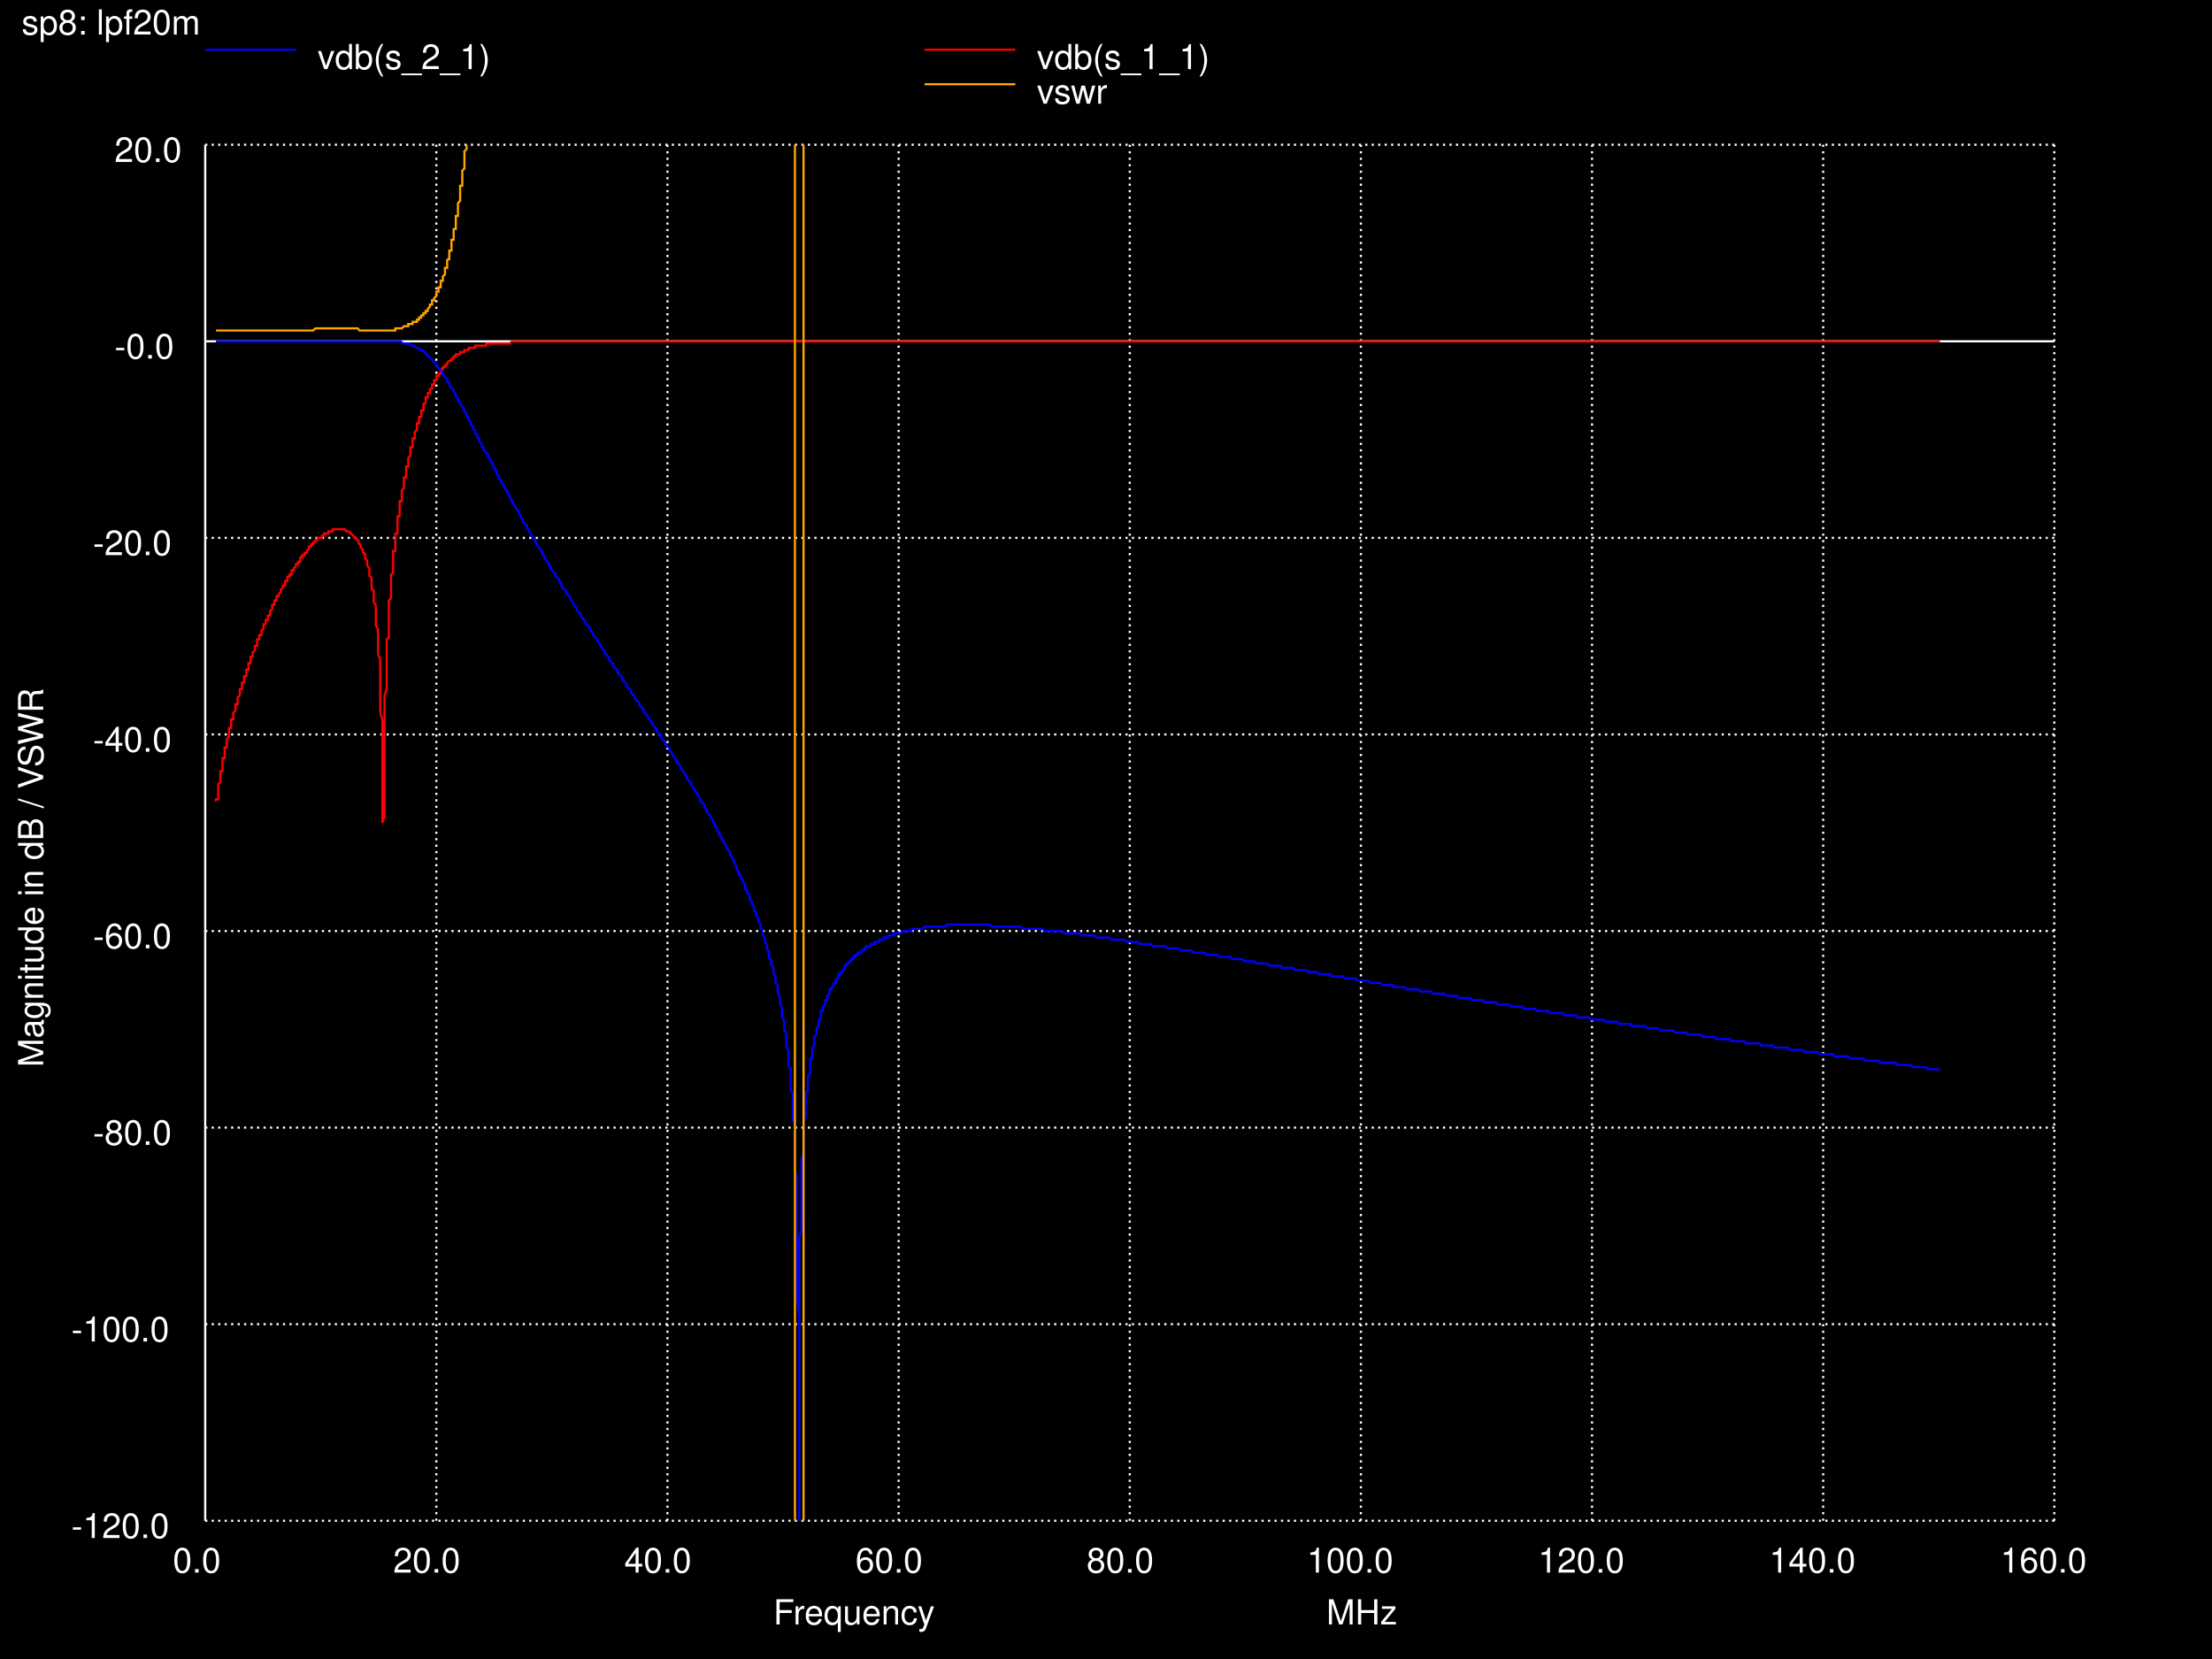
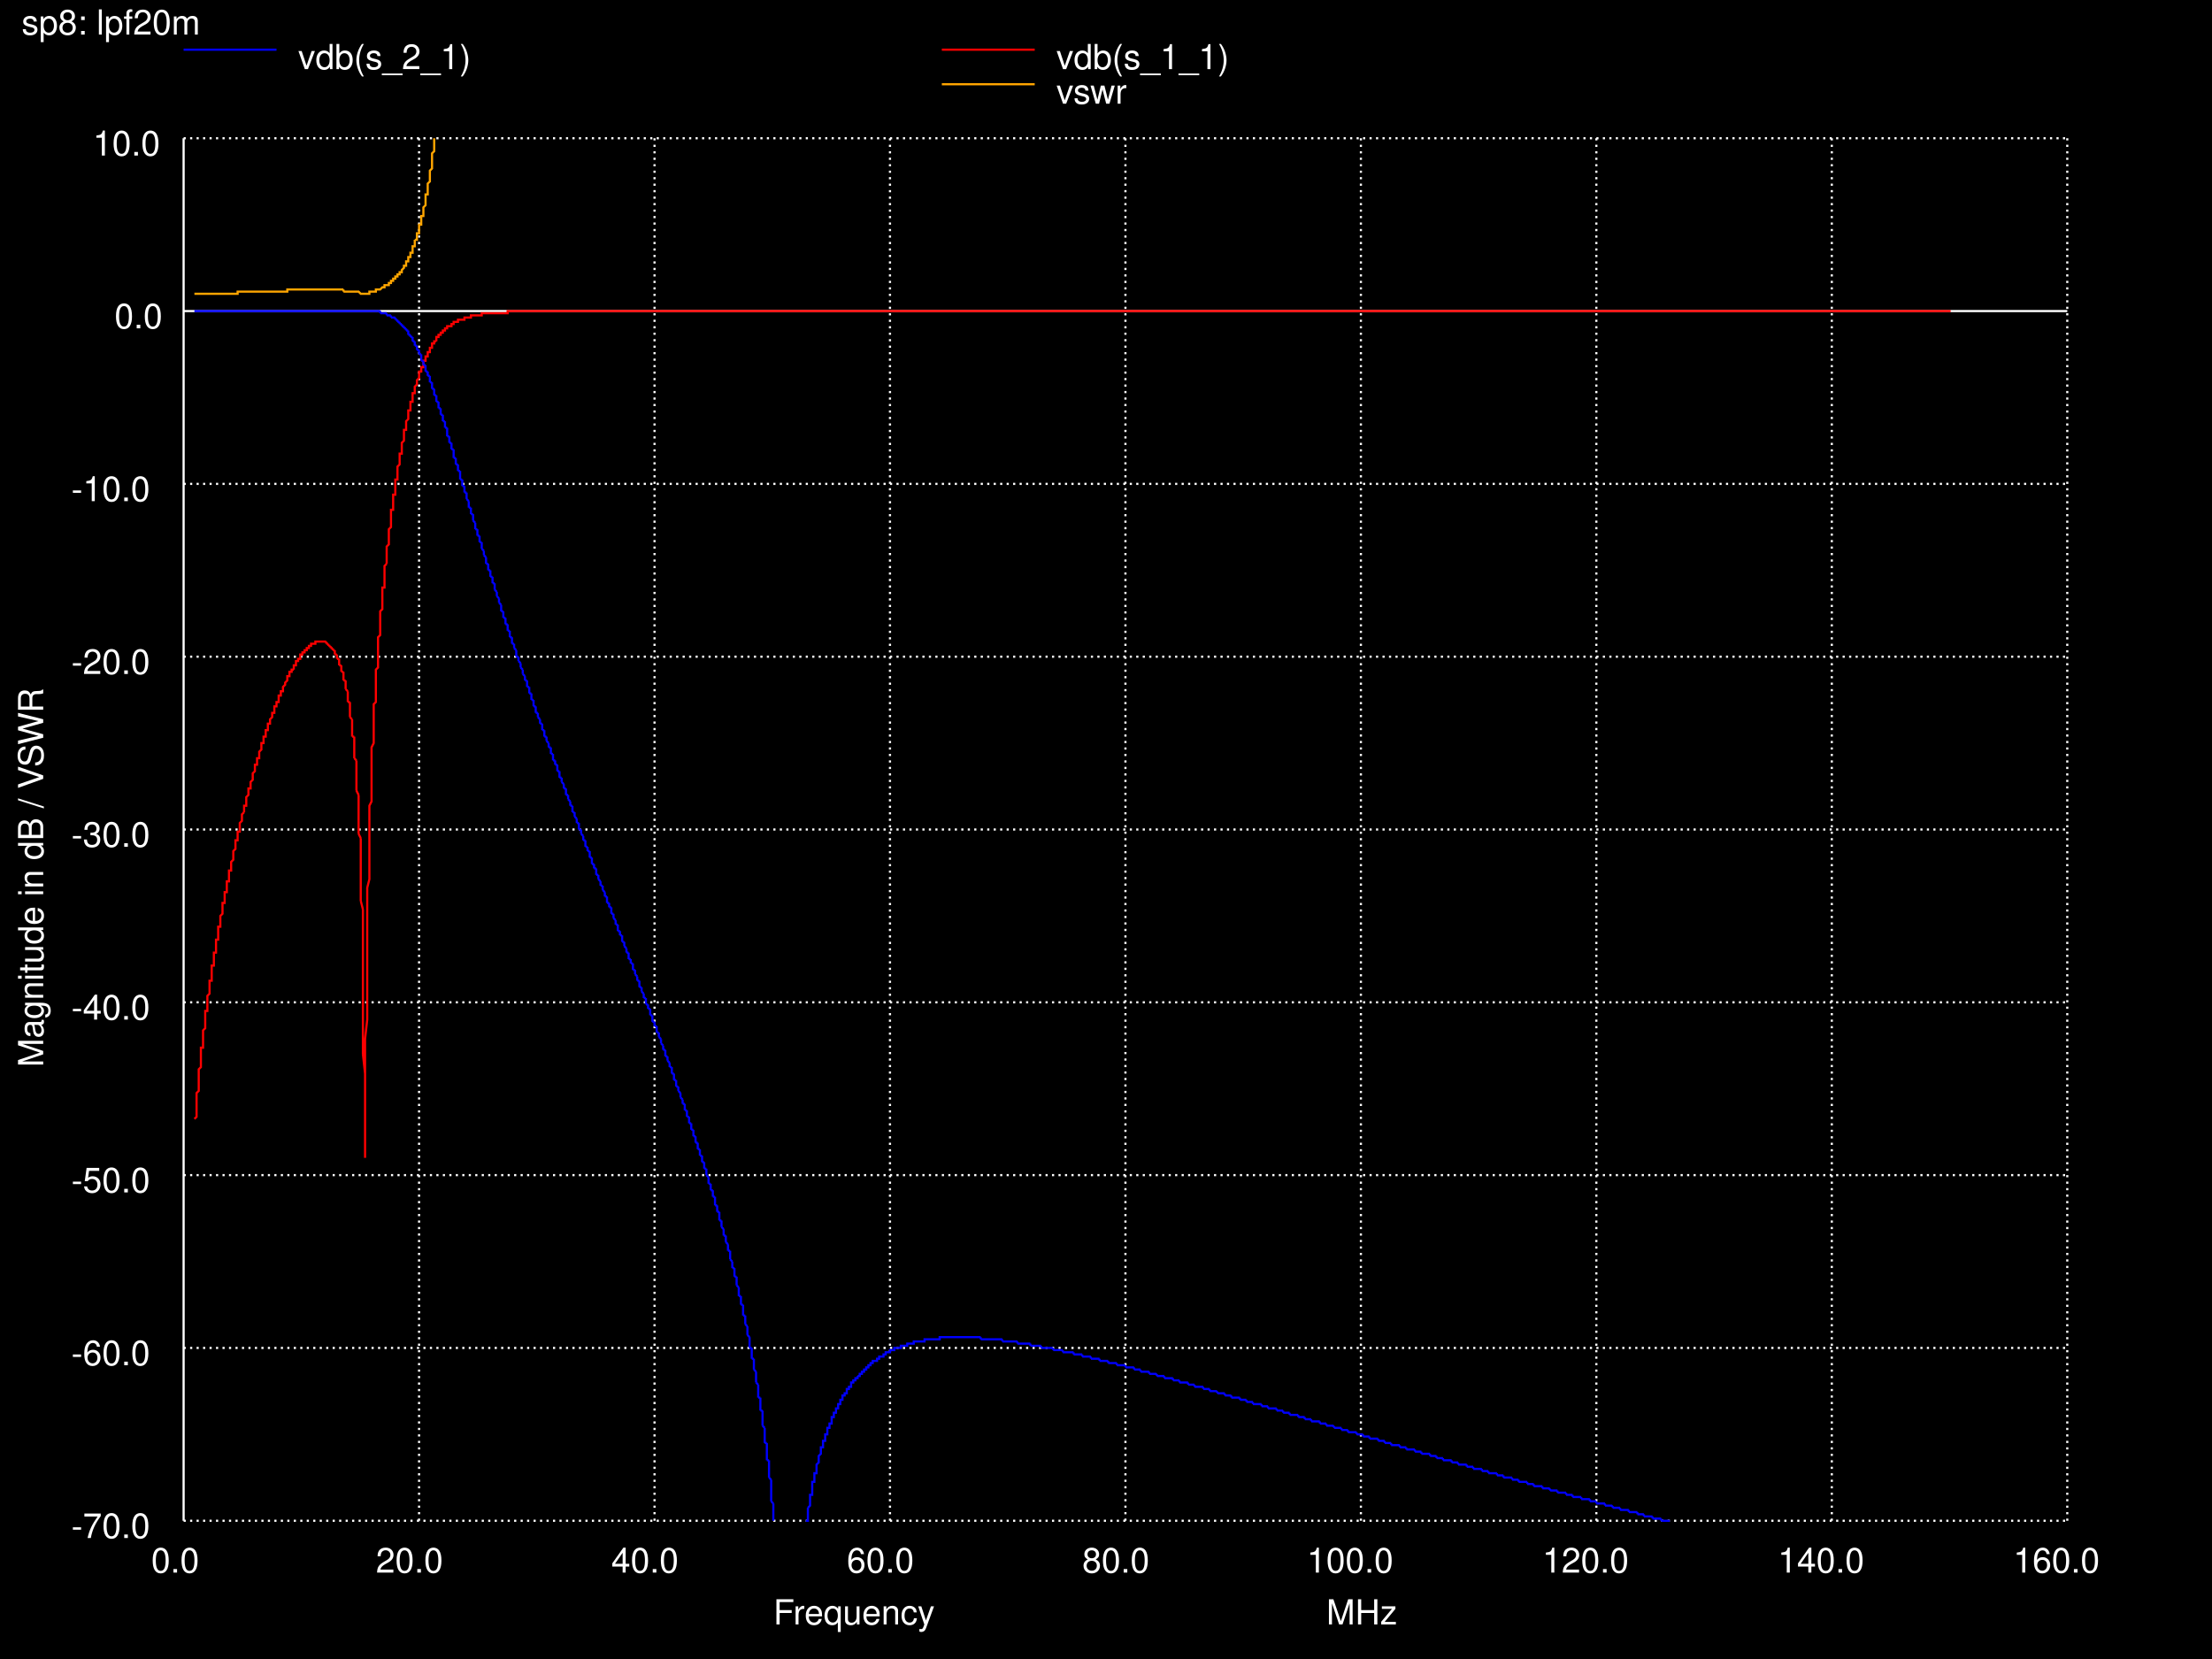
<svg xmlns="http://www.w3.org/2000/svg" version="1.1" width="100%" height="100%" viewBox="0 0 1024 768" style="fill: none; font-family: Helvetica;  font: Helvetica; ">
  <rect x="0" y="0" width="1024" height="768" fill="black" stroke="none" />
  <text stroke="none" fill="white" font-size="16" x="358" y="752">
Frequency
</text>
  <text transform="rotate(-90, 20, 494)" stroke="none" fill="white" font-size="16" x="20" y="494">
Magnitude in dB / VSWR
</text>
  <text stroke="none" fill="white" font-size="16" x="10" y="16">
sp8: lpf20m
</text>
-   <path stroke="white" d="M95 704l0 -637" />
-   <text stroke="none" fill="white" font-size="16" x="80" y="728">
+   <path stroke="white" d="M85 704l0 -640" />
+   <text stroke="none" fill="white" font-size="16" x="70" y="728">
0.0
</text>
-   <path stroke="white" stroke-dasharray="1,2" d="M202 704l0 -637" />
-   <text stroke="none" fill="white" font-size="16" x="182" y="728">
+   <path stroke="white" stroke-dasharray="1,2" d="M194 704l0 -640" />
+   <text stroke="none" fill="white" font-size="16" x="174" y="728">
20.0
</text>
-   <path stroke="white" stroke-dasharray="1,2" d="M309 704l0 -637" />
-   <text stroke="none" fill="white" font-size="16" x="289" y="728">
+   <path stroke="white" stroke-dasharray="1,2" d="M303 704l0 -640" />
+   <text stroke="none" fill="white" font-size="16" x="283" y="728">
40.0
</text>
-   <path stroke="white" stroke-dasharray="1,2" d="M416 704l0 -637" />
-   <text stroke="none" fill="white" font-size="16" x="396" y="728">
+   <path stroke="white" stroke-dasharray="1,2" d="M412 704l0 -640" />
+   <text stroke="none" fill="white" font-size="16" x="392" y="728">
60.0
</text>
-   <path stroke="white" stroke-dasharray="1,2" d="M523 704l0 -637" />
-   <text stroke="none" fill="white" font-size="16" x="503" y="728">
+   <path stroke="white" stroke-dasharray="1,2" d="M521 704l0 -640" />
+   <text stroke="none" fill="white" font-size="16" x="501" y="728">
80.0
</text>
-   <path stroke="white" stroke-dasharray="1,2" d="M630 704l0 -637" />
+   <path stroke="white" stroke-dasharray="1,2" d="M630 704l0 -640" />
  <text stroke="none" fill="white" font-size="16" x="605" y="728">
100.0
</text>
-   <path stroke="white" stroke-dasharray="1,2" d="M737 704l0 -637" />
-   <text stroke="none" fill="white" font-size="16" x="712" y="728">
+   <path stroke="white" stroke-dasharray="1,2" d="M739 704l0 -640" />
+   <text stroke="none" fill="white" font-size="16" x="714" y="728">
120.0
</text>
-   <path stroke="white" stroke-dasharray="1,2" d="M844 704l0 -637" />
-   <text stroke="none" fill="white" font-size="16" x="819" y="728">
+   <path stroke="white" stroke-dasharray="1,2" d="M848 704l0 -640" />
+   <text stroke="none" fill="white" font-size="16" x="823" y="728">
140.0
</text>
-   <path stroke="white" stroke-dasharray="1,2" d="M951 704l0 -637" />
-   <text stroke="none" fill="white" font-size="16" x="926" y="728">
+   <path stroke="white" stroke-dasharray="1,2" d="M957 704l0 -640" />
+   <text stroke="none" fill="white" font-size="16" x="932" y="728">
160.0
</text>
  <text stroke="none" fill="white" font-size="16" x="614" y="752">
MHz
</text>
-   <path stroke="white" stroke-dasharray="1,2" d="M95 704l856 0" />
+   <path stroke="white" stroke-dasharray="1,2" d="M85 704l872 0" />
  <text stroke="none" fill="white" font-size="16" x="33" y="712">
- -120.0
+ -70.0
</text>
-   <path stroke="white" stroke-dasharray="1,2" d="M95 613l856 0" />
-   <text stroke="none" fill="white" font-size="16" x="33" y="621">
- -100.0
- </text>
-   <path stroke="white" stroke-dasharray="1,2" d="M95 522l856 0" />
-   <text stroke="none" fill="white" font-size="16" x="43" y="530">
- -80.0
- </text>
-   <path stroke="white" stroke-dasharray="1,2" d="M95 431l856 0" />
-   <text stroke="none" fill="white" font-size="16" x="43" y="439">
+   <path stroke="white" stroke-dasharray="1,2" d="M85 624l872 0" />
+   <text stroke="none" fill="white" font-size="16" x="33" y="632">
-60.0
</text>
-   <path stroke="white" stroke-dasharray="1,2" d="M95 340l856 0" />
-   <text stroke="none" fill="white" font-size="16" x="43" y="348">
+   <path stroke="white" stroke-dasharray="1,2" d="M85 544l872 0" />
+   <text stroke="none" fill="white" font-size="16" x="33" y="552">
+ -50.0
+ </text>
+   <path stroke="white" stroke-dasharray="1,2" d="M85 464l872 0" />
+   <text stroke="none" fill="white" font-size="16" x="33" y="472">
-40.0
</text>
-   <path stroke="white" stroke-dasharray="1,2" d="M95 249l856 0" />
-   <text stroke="none" fill="white" font-size="16" x="43" y="257">
+   <path stroke="white" stroke-dasharray="1,2" d="M85 384l872 0" />
+   <text stroke="none" fill="white" font-size="16" x="33" y="392">
+ -30.0
+ </text>
+   <path stroke="white" stroke-dasharray="1,2" d="M85 304l872 0" />
+   <text stroke="none" fill="white" font-size="16" x="33" y="312">
-20.0
</text>
-   <path stroke="white" d="M95 158l856 0" />
-   <text stroke="none" fill="white" font-size="16" x="53" y="166">
- -0.0
+   <path stroke="white" stroke-dasharray="1,2" d="M85 224l872 0" />
+   <text stroke="none" fill="white" font-size="16" x="33" y="232">
+ -10.0
</text>
-   <path stroke="white" stroke-dasharray="1,2" d="M95 67l856 0" />
-   <text stroke="none" fill="white" font-size="16" x="53" y="75">
- 20.0
+   <path stroke="white" d="M85 144l872 0" />
+   <text stroke="none" fill="white" font-size="16" x="53" y="152">
+ 0.0
+ </text>
+   <path stroke="white" stroke-dasharray="1,2" d="M85 64l872 0" />
+   <text stroke="none" fill="white" font-size="16" x="43" y="72">
+ 10.0
</text>
  <text stroke="none" fill="white" font-size="16" x="10" y="32">
     
</text>
-   <path stroke="red" d="M428 23l42 0" />
-   <text stroke="none" fill="white" font-size="16" x="480" y="32">
+   <path stroke="red" d="M436 23l43 0" />
+   <text stroke="none" fill="white" font-size="16" x="489" y="32">
vdb(s_1_1)
</text>
-   <path stroke="red" d="M100 371l0 -1 1 0 0 -7 1 -1 0 -5 1 0 0 -6 1 0 0 -5 1 0 0 -4 1 -1 0 -4 1 0 0 -4 1 0 0 -3 1 -1 0 -3 1 0 0 -3 1 -1 0 -3 1 0 0 -3 1 0 0 -3 1 0 0 -3 1 0 0 -3 1 0 0 -3 1 0 0 -2 1 -1 0 -2 1 0 0 -3 1 0 0 -2 1 0 0 -2 1 -1 0 -2 1 0" />
-   <path stroke="red" d="M123 289l0 -2 1 0 0 -2 1 0 0 -2 1 -1 0 -2 1 0 0 -2 1 0 0 -2 1 0 0 -1 1 -1 0 -1 1 -1 0 -1 1 0 0 -2 1 0 0 -2 1 0 0 -1 1 0 0 -2 1 0 0 -1 1 -1 0 -1 1 0 0 -1 1 0 0 -2 1 0 0 -1 1 0 0 -1 1 0 0 -1 1 -1 0 -1 1 0 0 -1 1 0 0 -1 1 0" />
-   <path stroke="red" d="M146 251l0 -1 1 0 0 -1 2 0 0 -1 1 0 0 -1 2 0 0 -1 2 0 0 -1 6 0M160 246l0 -1M160 246l2 0M162 247l0 -1M162 247l1 0M163 248l0 -1M163 248l1 0M164 249l0 -1M164 249l1 0M165 250l0 -1M165 250l1 0M166 252l0 -2M166 252l1 0M167 254l0 -2" />
-   <path stroke="red" d="M167 254l1 0M168 256l0 -2M168 256l1 0M169 259l0 -3M169 259l1 0M170 262l0 -3M170 262l1 1M171 267l0 -4M171 267l1 0M172 273l0 -6M172 273l1 0M173 279l0 -6M173 279l1 1M174 290l0 -10M174 290l1 1M175 303l0 -12M175 303l1 2M176 330l0 -25" />
-   <path stroke="red" d="M176 330l1 3M177 381l0 -48M177 381l1 -3 0 -56 1 -3 0 -23 1 -1 0 -17 1 -1 0 -11 1 -1 0 -10 1 0 0 -8 1 0 0 -8 1 0 0 -7 1 0 0 -5 1 -1 0 -5 1 0 0 -5 1 0 0 -4 1 -1 0 -4 1 0 0 -4 1 0 0 -3 1 -1 0 -3 1 0 0 -3 1 0 0 -3 1 0 0 -3 1 0" />
-   <path stroke="red" d="M197 187l0 -3 1 0 0 -2 1 0 0 -2 1 0 0 -2 1 0 0 -2 1 0 0 -2 1 0 0 -1 1 0 0 -2 1 0 0 -1 1 0 0 -1 1 0 0 -1 1 -1 1 0 0 -1 1 0 0 -1 1 0 0 -1 2 0 0 -1 2 0 0 -1 2 0 0 -1 3 0 0 -1 5 0 0 -1 11 0 1 -1 661 0" />
-   <path stroke="blue" d="M95 23l42 0" />
-   <text stroke="none" fill="white" font-size="16" x="147" y="32">
+   <path stroke="red" d="M90 518l1 -1 0 -11 1 -1 0 -10 1 -1 0 -9 1 0 0 -8 1 -1 0 -8 1 0 0 -7 1 -1 0 -6 1 0 0 -7 1 0 0 -6 1 0 0 -6 1 0 0 -6 1 0 0 -5 1 -1 0 -5 1 0 0 -5 1 0 0 -5 1 0 0 -5 1 0 0 -4 1 -1 0 -4 1 -1 0 -4 1 0 0 -4 1 0 0 -4 1 -1 0 -3 1 -1" />
+   <path stroke="red" d="M113 376l0 -3 1 0 0 -4 1 -1 0 -3 1 0 0 -3 1 -1 0 -3 1 -1 0 -3 1 0 0 -3 1 0 0 -3 1 -1 0 -3 1 0 0 -3 1 0 0 -3 1 0 0 -3 1 0 0 -2 1 -1 0 -2 1 0 0 -3 1 0 0 -2 1 0 0 -3 1 0 0 -2 1 0 0 -2 1 -1 0 -1 1 -1 0 -2 1 0 0 -2 1 0 0 -1 1 0" />
+   <path stroke="red" d="M136 310l0 -2 1 0 0 -2 1 0 0 -1 1 0 0 -2 1 0 0 -1 1 0 0 -1 1 0 0 -1 1 0 0 -1 1 0 0 -1 2 0 0 -1 5 0M151 298l0 -1M151 298l1 0M152 299l0 -1M152 299l1 0M153 300l0 -1M153 300l1 0M154 301l0 -1M154 301l1 0M155 303l0 -2M155 303l1 0" />
+   <path stroke="red" d="M156 305l0 -2M156 305l1 0M157 308l0 -3M157 308l1 0M158 311l0 -3M158 311l1 0M159 315l0 -4M159 315l1 0M160 319l0 -4M160 319l1 1M161 325l0 -5M161 325l1 0M162 332l0 -7M162 332l1 1M163 341l0 -8M163 341l1 0M164 351l0 -10M164 351l1 1" />
+   <path stroke="red" d="M165 366l0 -14M165 366l1 2M166 386l0 -18M166 386l1 2M167 417l0 -29M167 417l1 4M168 488l0 -67M168 488l1 9M169 536l0 -55 1 -9 0 -61 1 -4 0 -34 1 -2 0 -25 1 -2 0 -18 1 -1 0 -15 1 -1 0 -14 1 -1 0 -11 1 -1 0 -10 1 0 0 -10 1 -1" />
+   <path stroke="red" d="M179 261l0 -8 1 -1 0 -7 1 -1 0 -8 1 0 0 -7 1 0 0 -7 1 0 0 -6 1 -1 0 -5 1 0 0 -5 1 -1 0 -5 1 0 0 -4 1 -1 0 -4 1 0 0 -4 1 0 0 -4 1 0 0 -3 1 -1 0 -2 1 -1 0 -3 1 0 0 -2 1 0 0 -3 1 0 0 -2 1 0 0 -2 1 0 0 -2 1 0 0 -2 1 0 0 -1 1 0" />
+   <path stroke="red" d="M202 158l0 -2 1 0 0 -1 1 0 0 -1 1 0 0 -1 1 0 0 -1 1 0 0 -1 2 0 0 -1 1 0 0 -1 2 0 0 -1 3 0 0 -1 3 0 0 -1 5 0 0 -1 12 0 0 -1 668 0" />
+   <path stroke="blue" d="M85 23l43 0" />
+   <text stroke="none" fill="white" font-size="16" x="138" y="32">
vdb(s_2_1)
</text>
-   <path stroke="blue" d="M100 158l86 0M186 159l0 -1M186 159l4 0M190 160l0 -1M190 160l2 0M192 161l0 -1M192 161l2 0M194 162l0 -1M194 162l2 0M196 163l0 -1M196 163l1 0M197 164l0 -1M197 164l1 0M198 165l0 -1M198 165l1 0M199 166l0 -1M199 166l1 0M200 167l0 -1" />
-   <path stroke="blue" d="M200 167l1 0M201 168l0 -1M201 168l1 0M202 170l0 -2M202 170l1 0M203 171l0 -1M203 171l1 0M204 172l0 -1M204 172l1 0M205 174l0 -2M205 174l1 0M206 175l0 -1M206 175l1 0M207 177l0 -2M207 177l1 0M208 179l0 -2M208 179l1 0M209 180l0 -1" />
-   <path stroke="blue" d="M209 180l1 0M210 182l0 -2M210 182l1 0M211 184l0 -2M211 184l1 0M212 186l0 -2M212 186l1 0M213 187l0 -1M213 187l1 1M214 189l0 -1M214 189l1 0M215 191l0 -2M215 191l1 0M216 193l0 -2M216 193l1 0M217 195l0 -2M217 195l1 0M218 197l0 -2" />
-   <path stroke="blue" d="M218 197l1 0M219 199l0 -2M219 199l1 0M220 201l0 -2M220 201l1 0M221 203l0 -2M221 203l1 0M222 205l0 -2M222 205l1 0M223 207l0 -2M223 207l1 0M224 209l0 -2M224 209l1 0M225 210l0 -1M225 210l1 0M226 212l0 -2M226 212l1 0M227 214l0 -2" />
-   <path stroke="blue" d="M227 214l1 0M228 216l0 -2M228 216l1 0M229 218l0 -2M229 218l1 0M230 220l0 -2M230 220l1 0M231 222l0 -2M231 222l1 0M232 224l0 -2M232 224l1 0M233 225l0 -1M233 225l1 1M234 227l0 -1M234 227l1 0M235 229l0 -2M235 229l1 0M236 231l0 -2" />
-   <path stroke="blue" d="M236 231l1 0M237 233l0 -2M237 233l1 0M238 234l0 -1M238 234l1 1M239 236l0 -1M239 236l1 0M240 238l0 -2M240 238l1 0M241 240l0 -2M241 240l1 0M242 242l0 -2M242 242l1 0M243 243l0 -1M243 243l1 0M244 245l0 -2M244 245l1 0M245 247l0 -2" />
-   <path stroke="blue" d="M245 247l1 0M246 248l0 -1M246 248l1 1M247 250l0 -1M247 250l1 0M248 252l0 -2M248 252l1 0M249 253l0 -1M249 253l1 1M250 255l0 -1M250 255l1 0M251 257l0 -2M251 257l1 0M252 259l0 -2M252 259l1 0M253 260l0 -1M253 260l1 0M254 262l0 -2" />
-   <path stroke="blue" d="M254 262l1 0M255 264l0 -2M255 264l1 0M256 265l0 -1M256 265l1 0M257 267l0 -2M257 267l1 0M258 268l0 -1M258 268l1 0M259 270l0 -2M259 270l1 0M260 272l0 -2M260 272l1 0M261 273l0 -1M261 273l1 0M262 275l0 -2M262 275l1 0M263 276l0 -1" />
-   <path stroke="blue" d="M263 276l1 0M264 278l0 -2M264 278l1 0M265 279l0 -1M265 279l1 1M266 281l0 -1M266 281l1 0M267 283l0 -2M267 283l1 0M268 284l0 -1M268 284l1 0M269 286l0 -2M269 286l1 0M270 287l0 -1M270 287l1 0M271 289l0 -2M271 289l1 0M272 290l0 -1" />
-   <path stroke="blue" d="M272 290l1 0M273 292l0 -2M273 292l1 0M274 293l0 -1M274 293l1 1M275 295l0 -1M275 295l1 0M276 296l0 -1M276 296l1 1M277 298l0 -1M277 298l1 0M278 299l0 -1M278 299l1 1M279 301l0 -1M279 301l1 0M280 303l0 -2M280 303l1 0M281 304l0 -1" />
-   <path stroke="blue" d="M281 304l1 0M282 306l0 -2M282 306l1 0M283 307l0 -1M283 307l1 0M284 309l0 -2M284 309l1 0M285 310l0 -1M285 310l1 0M286 312l0 -2M286 312l1 0M287 313l0 -1M287 313l1 0M288 315l0 -2M288 315l1 0M289 316l0 -1M289 316l1 0M290 318l0 -2" />
-   <path stroke="blue" d="M290 318l1 0M291 319l0 -1M291 319l1 0M292 321l0 -2M292 321l1 0M293 322l0 -1M293 322l1 0M294 324l0 -2M294 324l1 0M295 325l0 -1M295 325l1 0M296 327l0 -2M296 327l1 0M297 328l0 -1M297 328l1 0M298 330l0 -2M298 330l1 0M299 331l0 -1" />
-   <path stroke="blue" d="M299 331l1 0M300 333l0 -2M300 333l1 0M301 334l0 -1M301 334l1 0M302 336l0 -2M302 336l1 0M303 337l0 -1M303 337l1 0M304 339l0 -2M304 339l1 0M305 340l0 -1M305 340l1 0M306 342l0 -2M306 342l1 0M307 343l0 -1M307 343l1 0M308 345l0 -2" />
-   <path stroke="blue" d="M308 345l1 0M309 346l0 -1M309 346l1 0M310 348l0 -2M310 348l1 0M311 349l0 -1M311 349l1 1M312 351l0 -1M312 351l1 0M313 353l0 -2M313 353l1 0M314 354l0 -1M314 354l1 0M315 356l0 -2M315 356l1 0M316 357l0 -1M316 357l1 1M317 359l0 -1" />
-   <path stroke="blue" d="M317 359l1 0M318 361l0 -2M318 361l1 0M319 362l0 -1M319 362l1 0M320 364l0 -2M320 364l1 0M321 365l0 -1M321 365l1 1M322 367l0 -1M322 367l1 0M323 369l0 -2M323 369l1 0M324 371l0 -2M324 371l1 0M325 372l0 -1M325 372l1 0M326 374l0 -2" />
-   <path stroke="blue" d="M326 374l1 0M327 376l0 -2M327 376l1 0M328 377l0 -1M328 377l1 1M329 379l0 -1M329 379l1 0M330 381l0 -2M330 381l1 0M331 383l0 -2M331 383l1 0M332 385l0 -2M332 385l1 0M333 387l0 -2M333 387l1 0M334 389l0 -2M334 389l1 0M335 390l0 -1" />
-   <path stroke="blue" d="M335 390l1 1M336 392l0 -1M336 392l1 1M337 394l0 -1M337 394l1 0M338 396l0 -2M338 396l1 1M339 398l0 -1M339 398l1 0M340 400l0 -2M340 400l1 1M341 403l0 -2M341 403l1 0M342 405l0 -2M342 405l1 0M343 407l0 -2M343 407l1 0M344 409l0 -2" />
-   <path stroke="blue" d="M344 409l1 0M345 412l0 -3M345 412l1 0M346 414l0 -2M346 414l1 0M347 417l0 -3M347 417l1 0M348 419l0 -2M348 419l1 0M349 422l0 -3M349 422l1 0M350 424l0 -2M350 424l1 1M351 427l0 -2M351 427l1 0M352 430l0 -3M352 430l1 0M353 433l0 -3" />
-   <path stroke="blue" d="M353 433l1 1M354 436l0 -2M354 436l1 1M355 440l0 -3M355 440l1 0M356 444l0 -4M356 444l1 0M357 447l0 -3M357 447l1 0M358 451l0 -4M358 451l1 1M359 455l0 -3M359 455l1 1M360 460l0 -4M360 460l1 1M361 465l0 -4M361 465l1 1M362 471l0 -5" />
-   <path stroke="blue" d="M362 471l1 1M363 477l0 -5M363 477l1 1M364 485l0 -7M364 485l1 1M365 494l0 -8M365 494l1 0M366 505l0 -11M366 505l1 1M367 519l0 -13M367 519l1 1M368 542l0 -22M368 542l1 3M369 600l0 -55M369 600l1 11M370 704l0 -131 1 -4 0 -33" />
-   <path stroke="blue" d="M371 536l1 -2 0 -15 1 -2 0 -11 1 -1 0 -7 1 -1 0 -7 1 0 0 -5 1 -1 0 -4 1 -1 0 -3 1 -1 0 -3 1 0 0 -4 1 0 0 -2 1 -1 0 -2 1 0 0 -2 1 -1 0 -2 1 0 0 -1 1 -1 0 -1 1 0 0 -2 1 0 0 -2 1 0 0 -1 1 0 0 -1 1 0 0 -2 1 0 0 -1 1 0 0 -1" />
-   <path stroke="blue" d="M393 445l1 0 0 -1 1 0 0 -1 1 0 0 -1 1 0 0 -1 2 0 0 -1 1 0 0 -1 1 0 0 -1 2 0 0 -1 2 0 0 -1 2 0 0 -1 2 0 0 -1 2 0 0 -1 3 0 0 -1 3 0 1 -1 4 0 0 -1 5 0 1 -1 10 0 0 -1 20 0 1 1 14 0M473 430l0 -1M473 430l10 0M483 431l0 -1M483 431l9 0" />
-   <path stroke="blue" d="M492 432l0 -1M492 432l8 0M500 433l0 -1M500 433l7 0M507 434l0 -1M507 434l7 0M514 435l0 -1M514 435l7 0M521 436l0 -1M521 436l6 0M527 437l0 -1M527 437l6 0M533 438l0 -1M533 438l7 0M540 439l0 -1M540 439l6 0M546 440l0 -1M546 440l6 0" />
-   <path stroke="blue" d="M552 441l0 -1M552 441l6 0M558 442l0 -1M558 442l6 0M564 443l0 -1M564 443l6 0M570 444l0 -1M570 444l5 0 1 1 5 0M581 446l0 -1M581 446l6 0M587 447l0 -1M587 447l6 0M593 448l0 -1M593 448l6 0M599 449l0 -1M599 449l6 0M605 450l0 -1" />
-   <path stroke="blue" d="M605 450l5 0M610 451l0 -1M610 451l6 0M616 452l0 -1M616 452l6 0M622 453l0 -1M622 453l6 0M628 454l0 -1M628 454l6 0M634 455l0 -1M634 455l5 0 1 1 5 0M645 457l0 -1M645 457l6 0M651 458l0 -1M651 458l6 0M657 459l0 -1M657 459l6 0" />
-   <path stroke="blue" d="M663 460l0 -1M663 460l6 0M669 461l0 -1M669 461l6 0M675 462l0 -1M675 462l6 0M681 463l0 -1M681 463l6 0M687 464l0 -1M687 464l6 0M693 465l0 -1M693 465l6 0M699 466l0 -1M699 466l6 0M705 467l0 -1M705 467l6 0M711 468l0 -1M711 468l6 0" />
-   <path stroke="blue" d="M717 469l0 -1M717 469l7 0M724 470l0 -1M724 470l6 0M730 471l0 -1M730 471l6 0M736 472l0 -1M736 472l6 0 1 1 6 0M749 474l0 -1M749 474l6 0M755 475l0 -1M755 475l7 0M762 476l0 -1M762 476l6 0M768 477l0 -1M768 477l7 0M775 478l0 -1" />
-   <path stroke="blue" d="M775 478l6 0M781 479l0 -1M781 479l7 0M788 480l0 -1M788 480l6 0M794 481l0 -1M794 481l7 0M801 482l0 -1M801 482l7 0M808 483l0 -1M808 483l7 0M815 484l0 -1M815 484l6 0M821 485l0 -1M821 485l7 0M828 486l0 -1M828 486l7 0M835 487l0 -1" />
-   <path stroke="blue" d="M835 487l7 0M842 488l0 -1M842 488l7 0M849 489l0 -1M849 489l7 0M856 490l0 -1M856 490l7 0M863 491l0 -1M863 491l7 0M870 492l0 -1M870 492l8 0M878 493l0 -1M878 493l7 0M885 494l0 -1M885 494l7 0M892 495l0 -1M892 495l6 0" />
-   <path stroke="#FFA500" d="M428 39l42 0" />
-   <text stroke="none" fill="white" font-size="16" x="480" y="48">
+   <path stroke="blue" d="M90 144l86 0M176 145l0 -1M176 145l3 0M179 146l0 -1M179 146l2 0M181 147l0 -1M181 147l2 0M183 148l0 -1M183 148l1 0M184 149l0 -1M184 149l1 0M185 150l0 -1M185 150l1 0M186 151l0 -1M186 151l1 0M187 152l0 -1M187 152l1 0M188 153l0 -1" />
+   <path stroke="blue" d="M188 153l1 0M189 155l0 -2M189 155l1 0M190 156l0 -1M190 156l1 0M191 158l0 -2M191 158l1 0M192 160l0 -2M192 160l1 0M193 162l0 -2M193 162l1 0M194 164l0 -2M194 164l1 0M195 167l0 -3M195 167l1 0M196 169l0 -2M196 169l1 0M197 172l0 -3" />
+   <path stroke="blue" d="M197 172l1 0M198 174l0 -2M198 174l1 0M199 177l0 -3M199 177l1 0M200 180l0 -3M200 180l1 0M201 183l0 -3M201 183l1 0M202 186l0 -3M202 186l1 0M203 189l0 -3M203 189l1 0M204 192l0 -3M204 192l1 0M205 195l0 -3M205 195l1 0M206 198l0 -3" />
+   <path stroke="blue" d="M206 198l1 0M207 202l0 -4M207 202l1 0M208 205l0 -3M208 205l1 0M209 208l0 -3M209 208l1 0M210 212l0 -4M210 212l1 0M211 215l0 -3M211 215l1 0M212 218l0 -3M212 218l1 0M213 222l0 -4M213 222l1 0M214 225l0 -3M214 225l1 0M215 228l0 -3" />
+   <path stroke="blue" d="M215 228l1 0M216 231l0 -3M216 231l1 1M217 235l0 -3M217 235l1 0M218 238l0 -3M218 238l1 0M219 241l0 -3M219 241l1 1M220 245l0 -3M220 245l1 0M221 248l0 -3M221 248l1 0M222 251l0 -3M222 251l1 0M223 254l0 -3M223 254l1 1M224 257l0 -2" />
+   <path stroke="blue" d="M224 257l1 1M225 261l0 -3M225 261l1 0M226 264l0 -3M226 264l1 0M227 267l0 -3M227 267l1 0M228 270l0 -3M228 270l1 0M229 273l0 -3M229 273l1 1M230 276l0 -2M230 276l1 1M231 279l0 -2M231 279l1 1M232 283l0 -3M232 283l1 0M233 286l0 -3" />
+   <path stroke="blue" d="M233 286l1 0M234 289l0 -3M234 289l1 0M235 292l0 -3M235 292l1 0M236 295l0 -3M236 295l1 0M237 298l0 -3M237 298l1 0M238 300l0 -2M238 300l1 1M239 304l0 -3M239 304l1 0M240 306l0 -2M240 306l1 1M241 309l0 -2M241 309l1 1M242 312l0 -2" />
+   <path stroke="blue" d="M242 312l1 1M243 315l0 -2M243 315l1 0M244 318l0 -3M244 318l1 0M245 321l0 -3M245 321l1 0M246 324l0 -3M246 324l1 0M247 327l0 -3M247 327l1 0M248 330l0 -3M248 330l1 0M249 332l0 -2M249 332l1 1M250 335l0 -2M250 335l1 0M251 338l0 -3" />
+   <path stroke="blue" d="M251 338l1 0M252 341l0 -3M252 341l1 0M253 343l0 -2M253 343l1 1M254 346l0 -2M254 346l1 0M255 349l0 -3M255 349l1 0M256 352l0 -3M256 352l1 0M257 354l0 -2M257 354l1 0M258 357l0 -3M258 357l1 0M259 360l0 -3M259 360l1 0M260 362l0 -2" />
+   <path stroke="blue" d="M260 362l1 1M261 365l0 -2M261 365l1 0M262 368l0 -3M262 368l1 0M263 370l0 -2M263 370l1 1M264 373l0 -2M264 373l1 0M265 376l0 -3M265 376l1 0M266 378l0 -2M266 378l1 1M267 381l0 -2M267 381l1 0M268 384l0 -3M268 384l1 0M269 386l0 -2" />
+   <path stroke="blue" d="M269 386l1 1M270 389l0 -2M270 389l1 0M271 392l0 -3M271 392l1 0M272 394l0 -2M272 394l1 0M273 397l0 -3M273 397l1 0M274 400l0 -3M274 400l1 0M275 402l0 -2M275 402l1 0M276 405l0 -3M276 405l1 0M277 407l0 -2M277 407l1 1M278 410l0 -2" />
+   <path stroke="blue" d="M278 410l1 0M279 412l0 -2M279 412l1 1M280 415l0 -2M280 415l1 0M281 418l0 -3M281 418l1 0M282 420l0 -2M282 420l1 0M283 423l0 -3M283 423l1 0M284 425l0 -2M284 425l1 1M285 428l0 -2M285 428l1 0M286 431l0 -3M286 431l1 0M287 433l0 -2" />
+   <path stroke="blue" d="M287 433l1 0M288 436l0 -3M288 436l1 0M289 438l0 -2M289 438l1 1M290 441l0 -2M290 441l1 0M291 444l0 -3M291 444l1 0M292 446l0 -2M292 446l1 0M293 449l0 -3M293 449l1 0M294 451l0 -2M294 451l1 1M295 454l0 -2M295 454l1 0M296 457l0 -3" />
+   <path stroke="blue" d="M296 457l1 0M297 459l0 -2M297 459l1 1M298 462l0 -2M298 462l1 0M299 465l0 -3M299 465l1 0M300 467l0 -2M300 467l1 0M301 470l0 -3M301 470l1 0M302 473l0 -3M302 473l1 0M303 475l0 -2M303 475l1 0M304 478l0 -3M304 478l1 0M305 480l0 -2" />
+   <path stroke="blue" d="M305 480l1 1M306 483l0 -2M306 483l1 1M307 486l0 -2M307 486l1 0M308 489l0 -3M308 489l1 0M309 491l0 -2M309 491l1 1M310 494l0 -2M310 494l1 0M311 497l0 -3M311 497l1 0M312 500l0 -3M312 500l1 0M313 503l0 -3M313 503l1 0M314 505l0 -2" />
+   <path stroke="blue" d="M314 505l1 1M315 508l0 -2M315 508l1 1M316 511l0 -2M316 511l1 0M317 514l0 -3M317 514l1 0M318 517l0 -3M318 517l1 0M319 520l0 -3M319 520l1 0M320 523l0 -3M320 523l1 0M321 526l0 -3M321 526l1 0M322 529l0 -3M322 529l1 0M323 532l0 -3" />
+   <path stroke="blue" d="M323 532l1 0M324 535l0 -3M324 535l1 0M325 538l0 -3M325 538l1 0M326 541l0 -3M326 541l1 0M327 544l0 -3M327 544l1 1M328 548l0 -3M328 548l1 0M329 551l0 -3M329 551l1 0M330 554l0 -3M330 554l1 0M331 558l0 -4M331 558l1 0M332 561l0 -3" />
+   <path stroke="blue" d="M332 561l1 0M333 565l0 -4M333 565l1 0M334 568l0 -3M334 568l1 1M335 572l0 -3M335 572l1 0M336 575l0 -3M336 575l1 1M337 579l0 -3M337 579l1 0M338 583l0 -4M338 583l1 1M339 587l0 -3M339 587l1 0M340 591l0 -4M340 591l1 0M341 595l0 -4" />
+   <path stroke="blue" d="M341 595l1 1M342 600l0 -4M342 600l1 0M343 604l0 -4M343 604l1 0M344 609l0 -5M344 609l1 0M345 613l0 -4M345 613l1 1M346 618l0 -4M346 618l1 1M347 624l0 -5M347 624l1 0M348 629l0 -5M348 629l1 0M349 634l0 -5M349 634l1 1M350 640l0 -5" />
+   <path stroke="blue" d="M350 640l1 1M351 647l0 -6M351 647l1 0M352 653l0 -6M352 653l1 0M353 660l0 -7M353 660l1 1M354 668l0 -7M354 668l1 0M355 676l0 -8M355 676l1 0M356 684l0 -8M356 684l1 1M357 695l0 -10M357 695l1 1M358 704l0 -8M373 704l1 0 0 -6" />
+   <path stroke="blue" d="M374 698l1 -1 0 -5 1 0 0 -6 1 0 0 -4 1 0 0 -4 1 -1 0 -3 1 -1 0 -3 1 0 0 -3 1 0 0 -3 1 0 0 -3 1 0 0 -2 1 0 0 -3 1 0 0 -2 1 0 0 -2 1 0 0 -2 1 0 0 -2 1 0 0 -2 1 0 0 -1 1 0 0 -2 1 0 0 -1 1 0 0 -2 1 0 0 -1 1 0 0 -1 1 0 0 -1" />
+   <path stroke="blue" d="M397 637l1 0 0 -1 1 0 0 -1 1 0 0 -1 1 0 0 -1 1 0 0 -1 1 0 0 -1 1 0 0 -1 2 0 0 -1 1 0 0 -1 2 0 0 -1 1 0 0 -1 2 0 0 -1 2 0 0 -1 3 0 0 -1 3 0 0 -1 3 0 0 -1 5 0 0 -1 7 0 0 -1 19 0M454 620l0 -1M454 620l10 0M464 621l0 -1M464 621l7 0" />
+   <path stroke="blue" d="M471 622l0 -1M471 622l6 0M477 623l0 -1M477 623l5 0M482 624l0 -1M482 624l5 0 1 1 4 0M492 626l0 -1M492 626l5 0M497 627l0 -1M497 627l4 0M501 628l0 -1M501 628l4 0M505 629l0 -1M505 629l4 0M509 630l0 -1M509 630l4 0M513 631l0 -1" />
+   <path stroke="blue" d="M513 631l4 0M517 632l0 -1M517 632l4 0M521 633l0 -1M521 633l4 0M525 634l0 -1M525 634l3 0M528 635l0 -1M528 635l4 0M532 636l0 -1M532 636l3 0 1 1 3 0M539 638l0 -1M539 638l4 0M543 639l0 -1M543 639l3 0M546 640l0 -1M546 640l4 0" />
+   <path stroke="blue" d="M550 641l0 -1M550 641l3 0M553 642l0 -1M553 642l4 0M557 643l0 -1M557 643l3 0M560 644l0 -1M560 644l3 0 1 1 3 0M567 646l0 -1M567 646l3 0M570 647l0 -1M570 647l4 0M574 648l0 -1M574 648l3 0M577 649l0 -1M577 649l3 0M580 650l0 -1" />
+   <path stroke="blue" d="M580 650l4 0M584 651l0 -1M584 651l3 0M587 652l0 -1M587 652l4 0M591 653l0 -1M591 653l3 0M594 654l0 -1M594 654l3 0M597 655l0 -1M597 655l4 0M601 656l0 -1M601 656l3 0M604 657l0 -1M604 657l3 0M607 658l0 -1M607 658l4 0M611 659l0 -1" />
+   <path stroke="blue" d="M611 659l3 0M614 660l0 -1M614 660l3 0 1 1 3 0M621 662l0 -1M621 662l3 0M624 663l0 -1M624 663l4 0M628 664l0 -1M628 664l3 0M631 665l0 -1M631 665l3 0M634 666l0 -1M634 666l4 0M638 667l0 -1M638 667l3 0M641 668l0 -1M641 668l3 0" />
+   <path stroke="blue" d="M644 669l0 -1M644 669l4 0M648 670l0 -1M648 670l3 0M651 671l0 -1M651 671l4 0M655 672l0 -1M655 672l3 0M658 673l0 -1M658 673l4 0M662 674l0 -1M662 674l3 0M665 675l0 -1M665 675l3 0M668 676l0 -1M668 676l4 0M672 677l0 -1M672 677l3 0" />
+   <path stroke="blue" d="M675 678l0 -1M675 678l4 0M679 679l0 -1M679 679l3 0M682 680l0 -1M682 680l4 0M686 681l0 -1M686 681l3 0M689 682l0 -1M689 682l4 0M693 683l0 -1M693 683l3 0M696 684l0 -1M696 684l4 0M700 685l0 -1M700 685l3 0M703 686l0 -1M703 686l4 0" />
+   <path stroke="blue" d="M707 687l0 -1M707 687l3 0M710 688l0 -1M710 688l4 0M714 689l0 -1M714 689l3 0 1 1 3 0M721 691l0 -1M721 691l4 0M725 692l0 -1M725 692l3 0M728 693l0 -1M728 693l4 0M732 694l0 -1M732 694l4 0M736 695l0 -1M736 695l3 0M739 696l0 -1" />
+   <path stroke="blue" d="M739 696l4 0M743 697l0 -1M743 697l3 0 1 1 3 0M750 699l0 -1M750 699l4 0M754 700l0 -1M754 700l4 0M758 701l0 -1M758 701l3 0M761 702l0 -1M761 702l4 0M765 703l0 -1M765 703l4 0M769 704l0 -1M769 704l4 0" />
+   <path stroke="#FFA500" d="M436 39l43 0" />
+   <text stroke="none" fill="white" font-size="16" x="489" y="48">
vswr
</text>
-   <path stroke="#FFA500" d="M100 153l45 0 1 -1 20 0M166 153l0 -1M166 153l17 0 0 -1 3 0 1 -1 2 0 0 -1 2 0 0 -1 2 0 0 -1 1 0 0 -1 1 0 0 -1 1 0 0 -1 1 0 0 -1 1 0 0 -1 1 -1 0 -1 1 0 0 -2 1 0 0 -1 1 -1 0 -2 1 0 0 -2 1 0 0 -3 1 0 0 -2 1 -1 0 -3 1 0 0 -4" />
-   <path stroke="#FFA500" d="M207 120l1 0 0 -4 1 0 0 -5 1 0 0 -5 1 0 0 -6 1 0 0 -6 1 -1 0 -7 1 0 0 -7 1 -1 0 -8 1 -1 0 -2M368 704l0 -637M372 704l0 -637" />
+   <path stroke="#FFA500" d="M90 136l20 0 0 -1 23 0 0 -1 26 0M159 135l0 -1M159 135l7 0 1 1 4 0 0 -1 3 0 0 -1 2 0 1 -1 1 0 0 -1 2 0 0 -1 1 0 0 -1 1 0 0 -1 1 0 0 -1 1 0 0 -1 1 0 0 -1 1 0 0 -1 1 -1 0 -1 1 0 0 -2 1 0 0 -2 1 0 0 -2 1 0 0 -3 1 0 0 -3" />
+   <path stroke="#FFA500" d="M192 111l1 0 0 -3 1 0 0 -4 1 0 0 -4 1 0 0 -4 1 -1 0 -5 1 0 0 -5 1 -1 0 -5 1 -1 0 -7 1 -1 0 -6" />
</svg>
